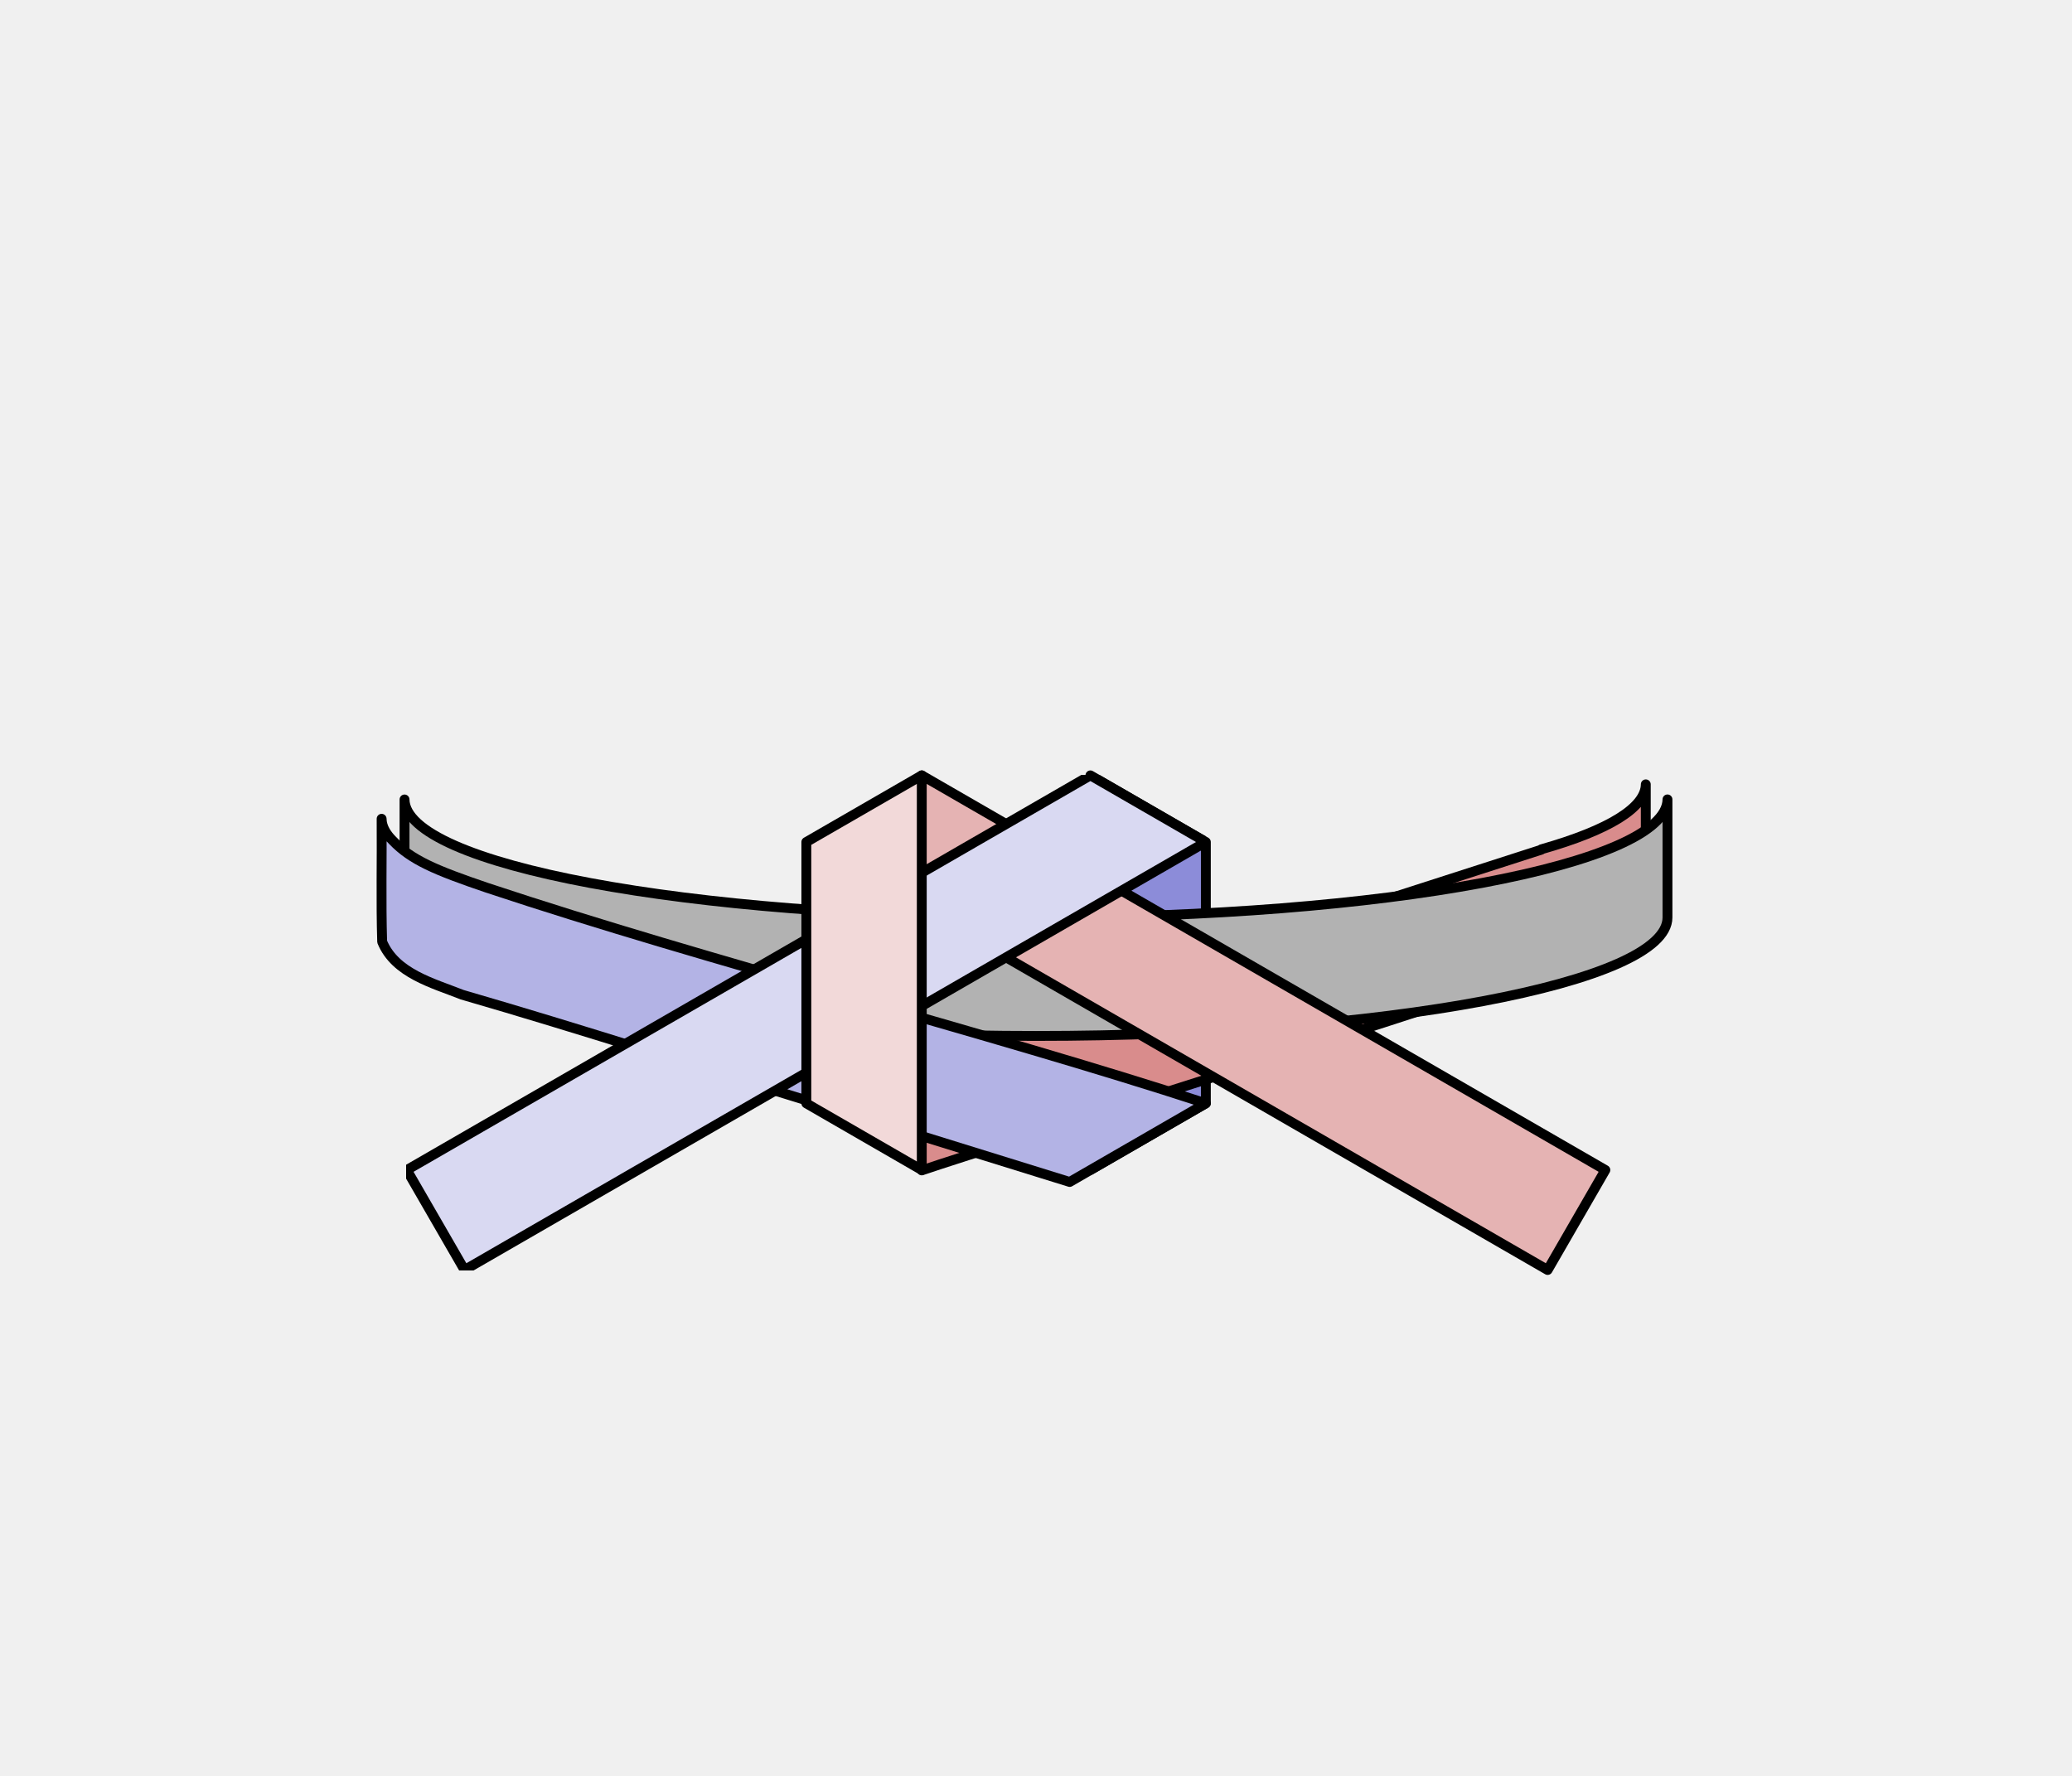
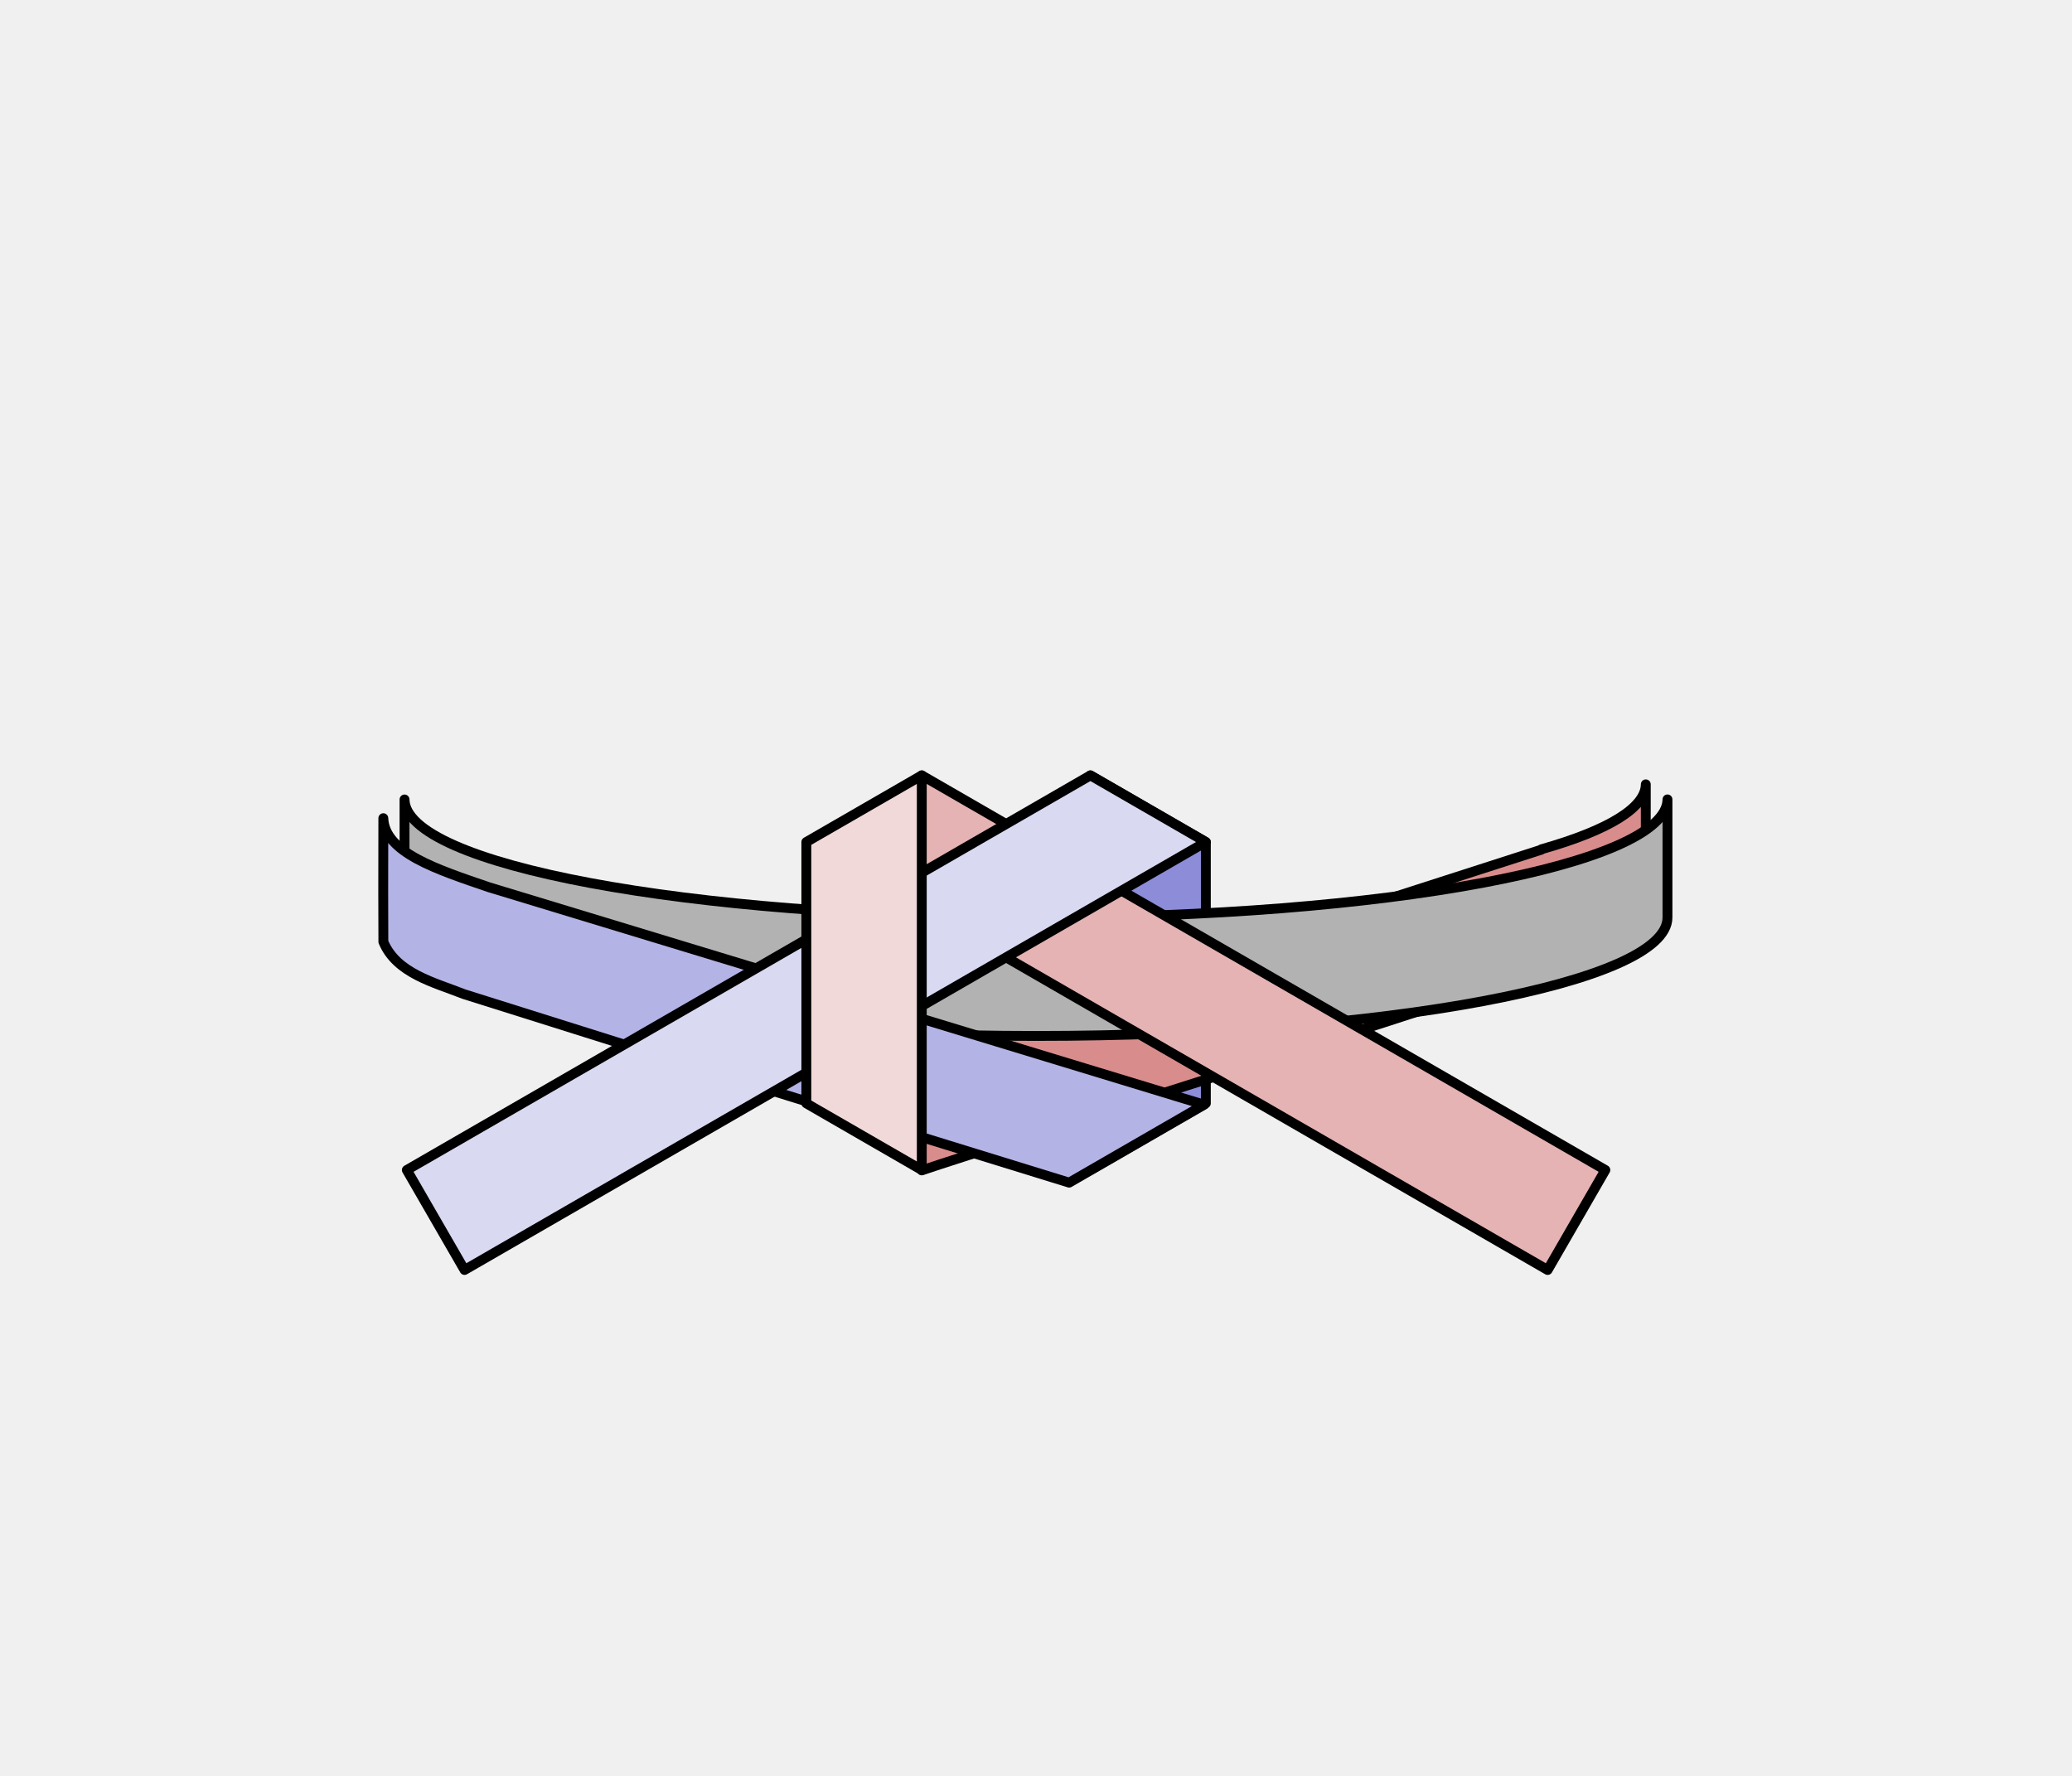
<svg xmlns="http://www.w3.org/2000/svg" width="210mm" height="180mm" viewBox="0 0 210 180" version="1.1" id="svg8">
  <defs id="defs2">
    <marker style="overflow:visible" id="marker2212" refX="0" refY="0" orient="auto">
      <path transform="scale(0.4)" style="fill:#b2b2b2;fill-opacity:1;fill-rule:evenodd;stroke:#b2b2b2;stroke-width:1pt;stroke-opacity:1" d="M 5.77,0 -2.88,5 V -5 Z" id="path2210" />
    </marker>
    <marker style="overflow:visible" id="TriangleOutM" refX="0.0" refY="0.0" orient="auto">
      <path transform="scale(0.4)" style="fill-rule:evenodd;stroke:#b2b2b2;stroke-width:1pt;stroke-opacity:1;fill:#ffffff;fill-opacity:1" d="M 5.77,0.0 L -2.88,5.0 L -2.88,-5.0 L 5.77,0.0 z " id="path1069" />
    </marker>
    <marker style="overflow:visible;" id="marker1360" refX="0.0" refY="0.0" orient="auto">
      <path transform="scale(0.6) rotate(180) translate(0,0)" d="M 8.719,4.034 L -2.207,0.016 L 8.719,-4.002 C 6.973,-1.63 6.983,1.616 8.719,4.034 z " style="fill-rule:evenodd;stroke-width:0.625;stroke-linejoin:round;stroke:#b2b2b2;stroke-opacity:1;fill:#b2b2b2;fill-opacity:1" id="path1358" />
    </marker>
    <marker style="overflow:visible;" id="Arrow2Mend" refX="0.0" refY="0.0" orient="auto">
      <path transform="scale(0.6) rotate(180) translate(0,0)" d="M 8.719,4.034 L -2.207,0.016 L 8.719,-4.002 C 6.973,-1.63 6.983,1.616 8.719,4.034 z " style="fill-rule:evenodd;stroke-width:0.625;stroke-linejoin:round;stroke:#9b9bca;stroke-opacity:1;fill:#9b9bca;fill-opacity:1" id="path951" />
    </marker>
    <marker style="overflow:visible;" id="Arrow2Lend" refX="0.0" refY="0.0" orient="auto">
      <path transform="scale(1.1) rotate(180) translate(1,0)" d="M 8.719,4.034 L -2.207,0.016 L 8.719,-4.002 C 6.973,-1.63 6.983,1.616 8.719,4.034 z " style="fill-rule:evenodd;stroke-width:0.625;stroke-linejoin:round;stroke:#000000;stroke-opacity:1;fill:#000000;fill-opacity:1" id="path945" />
    </marker>
    <marker style="overflow:visible;" id="Arrow1Mend" refX="0.0" refY="0.0" orient="auto">
      <path transform="scale(0.4) rotate(180) translate(10,0)" style="fill-rule:evenodd;stroke:#000000;stroke-width:1pt;stroke-opacity:1;fill:#000000;fill-opacity:1" d="M 0.0,0.0 L 5.0,-5.0 L -12.5,0.0 L 5.0,5.0 L 0.0,0.0 z " id="path933" />
    </marker>
    <marker style="overflow:visible;" id="Arrow1Lend" refX="0.0" refY="0.0" orient="auto">
      <path transform="scale(0.8) rotate(180) translate(12.5,0)" style="fill-rule:evenodd;stroke:#000000;stroke-width:1pt;stroke-opacity:1;fill:#000000;fill-opacity:1" d="M 0.0,0.0 L 5.0,-5.0 L -12.5,0.0 L 5.0,5.0 L 0.0,0.0 z " id="path927" />
    </marker>
    <marker style="overflow:visible" id="TriangleOutM-9" refX="0" refY="0" orient="auto">
      <path transform="scale(0.4)" style="fill:#4d4d4d;fill-opacity:1;fill-rule:evenodd;stroke:#4d4d4d;stroke-width:1pt;stroke-opacity:1" d="M 5.77,0 -2.88,5 V -5 Z" id="path1069-3" />
    </marker>
-     <filter style="color-interpolation-filters:sRGB" id="filter1695" x="-9.7143257e-07" width="1" y="-1.5692203e-06" height="1">
-       <feGaussianBlur stdDeviation="3.2778616e-05" id="feGaussianBlur1697" />
-     </filter>
    <marker style="overflow:visible" id="TriangleOutM-91" refX="0" refY="0" orient="auto">
      <path transform="scale(0.4)" style="fill:#4d4d4d;fill-opacity:1;fill-rule:evenodd;stroke:#4d4d4d;stroke-width:1pt;stroke-opacity:1" d="M 5.77,0 -2.88,5 V -5 Z" id="path1069-0" />
    </marker>
    <marker style="overflow:visible" id="TriangleOutM-91-5" refX="0" refY="0" orient="auto">
      <path transform="scale(0.4)" style="fill:#4d4d4d;fill-opacity:1;fill-rule:evenodd;stroke:#4d4d4d;stroke-width:1pt;stroke-opacity:1" d="M 5.77,0 -2.88,5 V -5 Z" id="path1069-0-8" />
    </marker>
    <marker style="overflow:visible" id="marker2212-2" refX="0" refY="0" orient="auto">
      <path transform="scale(0.4)" style="fill:#4d4d4d;fill-opacity:1;fill-rule:evenodd;stroke:#4d4d4d;stroke-width:1pt;stroke-opacity:1" d="M 5.77,0 -2.88,5 V -5 Z" id="path2210-4" />
    </marker>
  </defs>
  <g id="layer5" style="display:inline">
    <path id="rect907-5-7" style="fill:#8c8cd9;fill-opacity:1;stroke:#000000;stroke-width:1;stroke-linecap:round;stroke-linejoin:round;stroke-miterlimit:4;stroke-dasharray:none" d="m 110.514,78.59 11.7,6.755 v 26.49 l -11.7,6.755 z" />
  </g>
  <g id="layer12" style="display:none">
    <path id="rect907-0-3-3" style="display:inline;opacity:0.997;fill:#8c8cd9;fill-opacity:1;stroke:#000000;stroke-width:3.78;stroke-linecap:round;stroke-linejoin:round;stroke-miterlimit:4;stroke-dasharray:none" d="M 417.691,42.426 V 296.832 448.014 l 44.221,-25.531 V 322.363 l -0.002,-279.937 z" transform="scale(0.2645833)" />
  </g>
  <g id="layer3" style="display:none">
    <path style="display:inline;fill:none;stroke:#4d4d4d;stroke-width:2;stroke-linecap:butt;stroke-linejoin:miter;stroke-miterlimit:4;stroke-dasharray:none;stroke-opacity:1;marker-end:url(#TriangleOutM-9)" d="m 192.542,139.937 c 11.738,3.207 13.975,-5.905 3.14,-9.755 -54.628,-18.191 -78.639,-14.836 -79.312,-70.158" id="path1344" />
  </g>
  <g id="layer10" style="display:inline">
    <path id="path840-3-4-3" style="display:inline;fill:#d98c8c;fill-opacity:1;stroke:#000000;stroke-width:1;stroke-linecap:round;stroke-linejoin:round;stroke-miterlimit:4;stroke-dasharray:none" d="m 166.803,79.5 c -0.027,2.341 -3.706,4.63 -10.584,6.584 v 0.037 l -66.38,21.37 3.585,11.137 c 6.545,-2.261 66.772,-21.014 66.534,-21.755 4.5,-1.675 6.844,-3.524 6.844,-5.399 8e-5,-0.011 8e-5,-0.022 0,-0.033 z" />
  </g>
  <g id="layer2" style="display:none">
    <path id="path840-3-4-8" style="display:inline;fill:#d98c8c;fill-opacity:1;stroke:#000000;stroke-width:3.78;stroke-linecap:round;stroke-linejoin:round;stroke-miterlimit:4;stroke-dasharray:none" d="m 630.436,300.328 c -0.101,8.849 -14.006,17.499 -40.002,24.885 v 0.141 l -250.885,80.768 v 0.002 l -308.59,98.713 13.318,42.168 308.822,-98.789 c 24.737,-8.547 252.367,-79.425 251.469,-82.225 17.006,-6.329 25.865,-13.317 25.867,-20.404 3e-4,-0.041 3e-4,-0.082 0,-0.123 z" transform="scale(0.2645833)" />
  </g>
  <g id="layer9" style="display:inline">
    <path id="path840-3-1" style="display:inline;fill:#b2b2b2;fill-opacity:1;stroke:#000000;stroke-width:1;stroke-linecap:round;stroke-linejoin:round;stroke-miterlimit:4;stroke-dasharray:none" d="m 169,81.026 a 64,12 0 0 1 -64,11.974 64,12 0 0 1 -64,-11.968 v 11.968 a 64,12 0 0 0 64,12 64,12 0 0 0 64,-12 64,12 0 0 0 0,-0.033 z" />
  </g>
  <g id="layer11" style="display:inline">
    <rect style="display:inline;fill:#e5b3b3;fill-opacity:1;stroke:#000000;stroke-width:1;stroke-linecap:round;stroke-linejoin:round;stroke-miterlimit:4;stroke-dasharray:none" id="rect907" width="80" height="11.7" x="120.202" y="21.349" transform="rotate(30)" />
  </g>
  <g id="g862" style="display:none">
    <path id="path860" style="display:inline;fill:#b2b2b2;fill-opacity:1;stroke:#000000;stroke-width:1;stroke-linecap:round;stroke-linejoin:round;stroke-miterlimit:4;stroke-dasharray:none" d="m 169,81.026 a 64,12 0 0 1 -64,11.974 64,12 0 0 1 -64,-11.968 v 11.968 a 64,12 0 0 0 64,12 64,12 0 0 0 64,-12 64,12 0 0 0 0,-0.033 z" />
  </g>
  <g id="g854" style="display:none">
    <path id="path852" style="display:inline;fill:#d9d9f2;fill-opacity:1;stroke:#000000;stroke-width:1;stroke-linecap:round;stroke-linejoin:round;stroke-miterlimit:4;stroke-dasharray:none" d="M 110.514,78.59 41.232,118.59 47.082,128.722 122.214,85.345 Z" />
  </g>
  <g id="layer8" style="display:inline">
-     <path id="path840-3-2-9" style="display:inline;fill:#b3b3e5;fill-opacity:1;stroke:#000000;stroke-width:1;stroke-linecap:round;stroke-linejoin:round;stroke-miterlimit:4;stroke-dasharray:none;stroke-opacity:1" d="m 38.678,82.99 c 0.035,4.153 -0.071,8.314 0.054,12.462 1.324,3.218 5.153,4.197 8.108,5.37 12.167,3.527 24.238,7.45 36.362,11.158 8.404,2.607 16.807,5.215 25.211,7.822 4.6,-2.656 9.201,-5.312 13.801,-7.968 C 99.864,104.547 71.683,97.412 49.38,89.989 44.139,88.21 41.672,87.163 39.799,85.194 39.207,84.612 38.688,83.853 38.678,82.99 Z" />
+     <path id="rect854-7-7" style="display:inline;fill:#b3b3e5;fill-opacity:1;stroke:#000000;stroke-width:1;stroke-linecap:round;stroke-linejoin:round;stroke-miterlimit:4;stroke-dasharray:none" d="m 38.851,82.929 c -0.015,7.318 -0.013,8.389 0.004,12.528 1.324,3.218 5.203,4.131 8.158,5.304 20.357,6.434 40.831,12.792 61.346,19.109 l 13.684,-7.9 C 96.535,104.208 71.575,96.605 49.553,89.928 44.3,88.13 38.967,86.416 38.851,82.929 Z" />
  </g>
  <g id="layer1" style="display:none">
-     <path id="rect854-7" style="fill:#b3b3e5;fill-opacity:1;stroke:#000000;stroke-width:3.78;stroke-linecap:round;stroke-linejoin:round;stroke-miterlimit:4;stroke-dasharray:none" d="m 146.186,313.676 c 0.134,15.696 -0.269,31.422 0.205,47.1 5.006,12.164 19.475,15.864 30.643,20.297 180.347,56.998 363.087,112.493 544.684,167.822 l 12.887,-42.301 -273.615,-83.365 c -96.184,-28.896 -182.487,-52.801 -274.354,-83.1 -19.812,-6.725 -29.137,-10.682 -36.215,-18.123 -2.238,-2.203 -4.197,-5.07 -4.234,-8.33 z" transform="scale(0.2645833)" />
+     <path id="rect854-7" style="fill:#b3b3e5;fill-opacity:1;stroke:#000000;stroke-width:3.78;stroke-linecap:round;stroke-linejoin:round;stroke-miterlimit:4;stroke-dasharray:none" d="m 146.186,313.676 c -0.056,27.66 -0.048,31.706 0.016,47.352 5.006,12.164 19.665,15.611 30.832,20.044 180.347,56.998 363.087,112.493 544.684,167.822 l 12.887,-42.301 C 554.353,452.134 349.329,389.453 186.635,340.129 166.78,333.332 146.626,326.855 146.186,313.676 Z" transform="scale(0.2645833)" />
+     <rect style="fill:#f2d9d9;stroke:#4d4d4d;stroke-width:2;stroke-linecap:round;stroke-linejoin:round" id="rect953" width="2.885" height="19.106" x="34.26" y="82.419" />
  </g>
  <g id="layer15" style="display:none">
    <path style="display:inline;fill:none;stroke:#4d4d4d;stroke-width:2;stroke-linecap:butt;stroke-linejoin:miter;stroke-miterlimit:4;stroke-dasharray:none;stroke-opacity:1;marker-end:url(#marker2212-2)" d="m 87.665,14.748 c 0.032,-14.182 15.792,-14.457 16.036,-0.267 1.064,82.015 -3.061,86.547 50.247,110.115" id="path2148" />
  </g>
-   <g id="layer7" style="display:inline;filter:url(#filter1695)">
-     <path id="rect907-0-3" style="display:inline;fill:#d9d9f2;fill-opacity:1;stroke:#000000;stroke-width:1;stroke-linecap:round;stroke-linejoin:round;stroke-miterlimit:4;stroke-dasharray:none" d="M 110.514,78.59 41.232,118.59 47.082,128.722 122.214,85.345 Z" />
+   <g id="layer7" style="display:inline;">
+     <path id="rect907-0-3" style="display:inline;fill:#d9d9f2;fill-opacity:1;stroke:#000000;stroke-width:1;stroke-linecap:round;stroke-linejoin:round;stroke-miterlimit:4;stroke-dasharray:none;paint-order:normal;stroke-opacity:1" d="M 110.514,78.59 41.232,118.59 47.082,128.722 122.214,85.345 Z" />
  </g>
  <g id="layer6" style="display:inline">
    <path id="rect907-5-9" style="display:inline;fill:#f2d9d9;fill-opacity:1;stroke:#000000;stroke-width:1;stroke-linecap:round;stroke-linejoin:round;stroke-miterlimit:4;stroke-dasharray:none" d="m 93.423,78.59 -11.7,6.755 v 26.49 l 11.7,6.755 z" />
  </g>
  <g id="layer4" style="display:none">
    <path id="rect907-0-3-3-3" style="display:inline;fill:#f2d9d9;fill-opacity:1;stroke:#000000;stroke-width:3.78;stroke-linecap:round;stroke-linejoin:round;stroke-miterlimit:4;stroke-dasharray:none" d="m 308.881,42.426 -0.002,280.141 v 100.119 l 44.221,25.531 V 297.035 42.426 Z" transform="scale(0.2645833)" />
  </g>
  <g id="layer13" style="display:none">
    <path style="display:inline;fill:none;stroke:#4d4d4d;stroke-width:2;stroke-linecap:butt;stroke-linejoin:miter;stroke-miterlimit:4;stroke-dasharray:none;stroke-opacity:1;marker-end:url(#TriangleOutM-91)" d="M 116.022,15.007 C 72.638,33.984 57.548,71.448 50.865,116.419" id="path1662" />
  </g>
  <g id="layer14" style="display:none">
    <path style="display:inline;fill:none;stroke:#4d4d4d;stroke-width:2;stroke-linecap:butt;stroke-linejoin:miter;stroke-miterlimit:4;stroke-dasharray:none;stroke-opacity:1;marker-end:url(#TriangleOutM-91-5)" d="M 15.032,136.637 C 86.562,136.945 83.041,92.756 82.728,21.193" id="path1662-5" />
  </g>
</svg>
